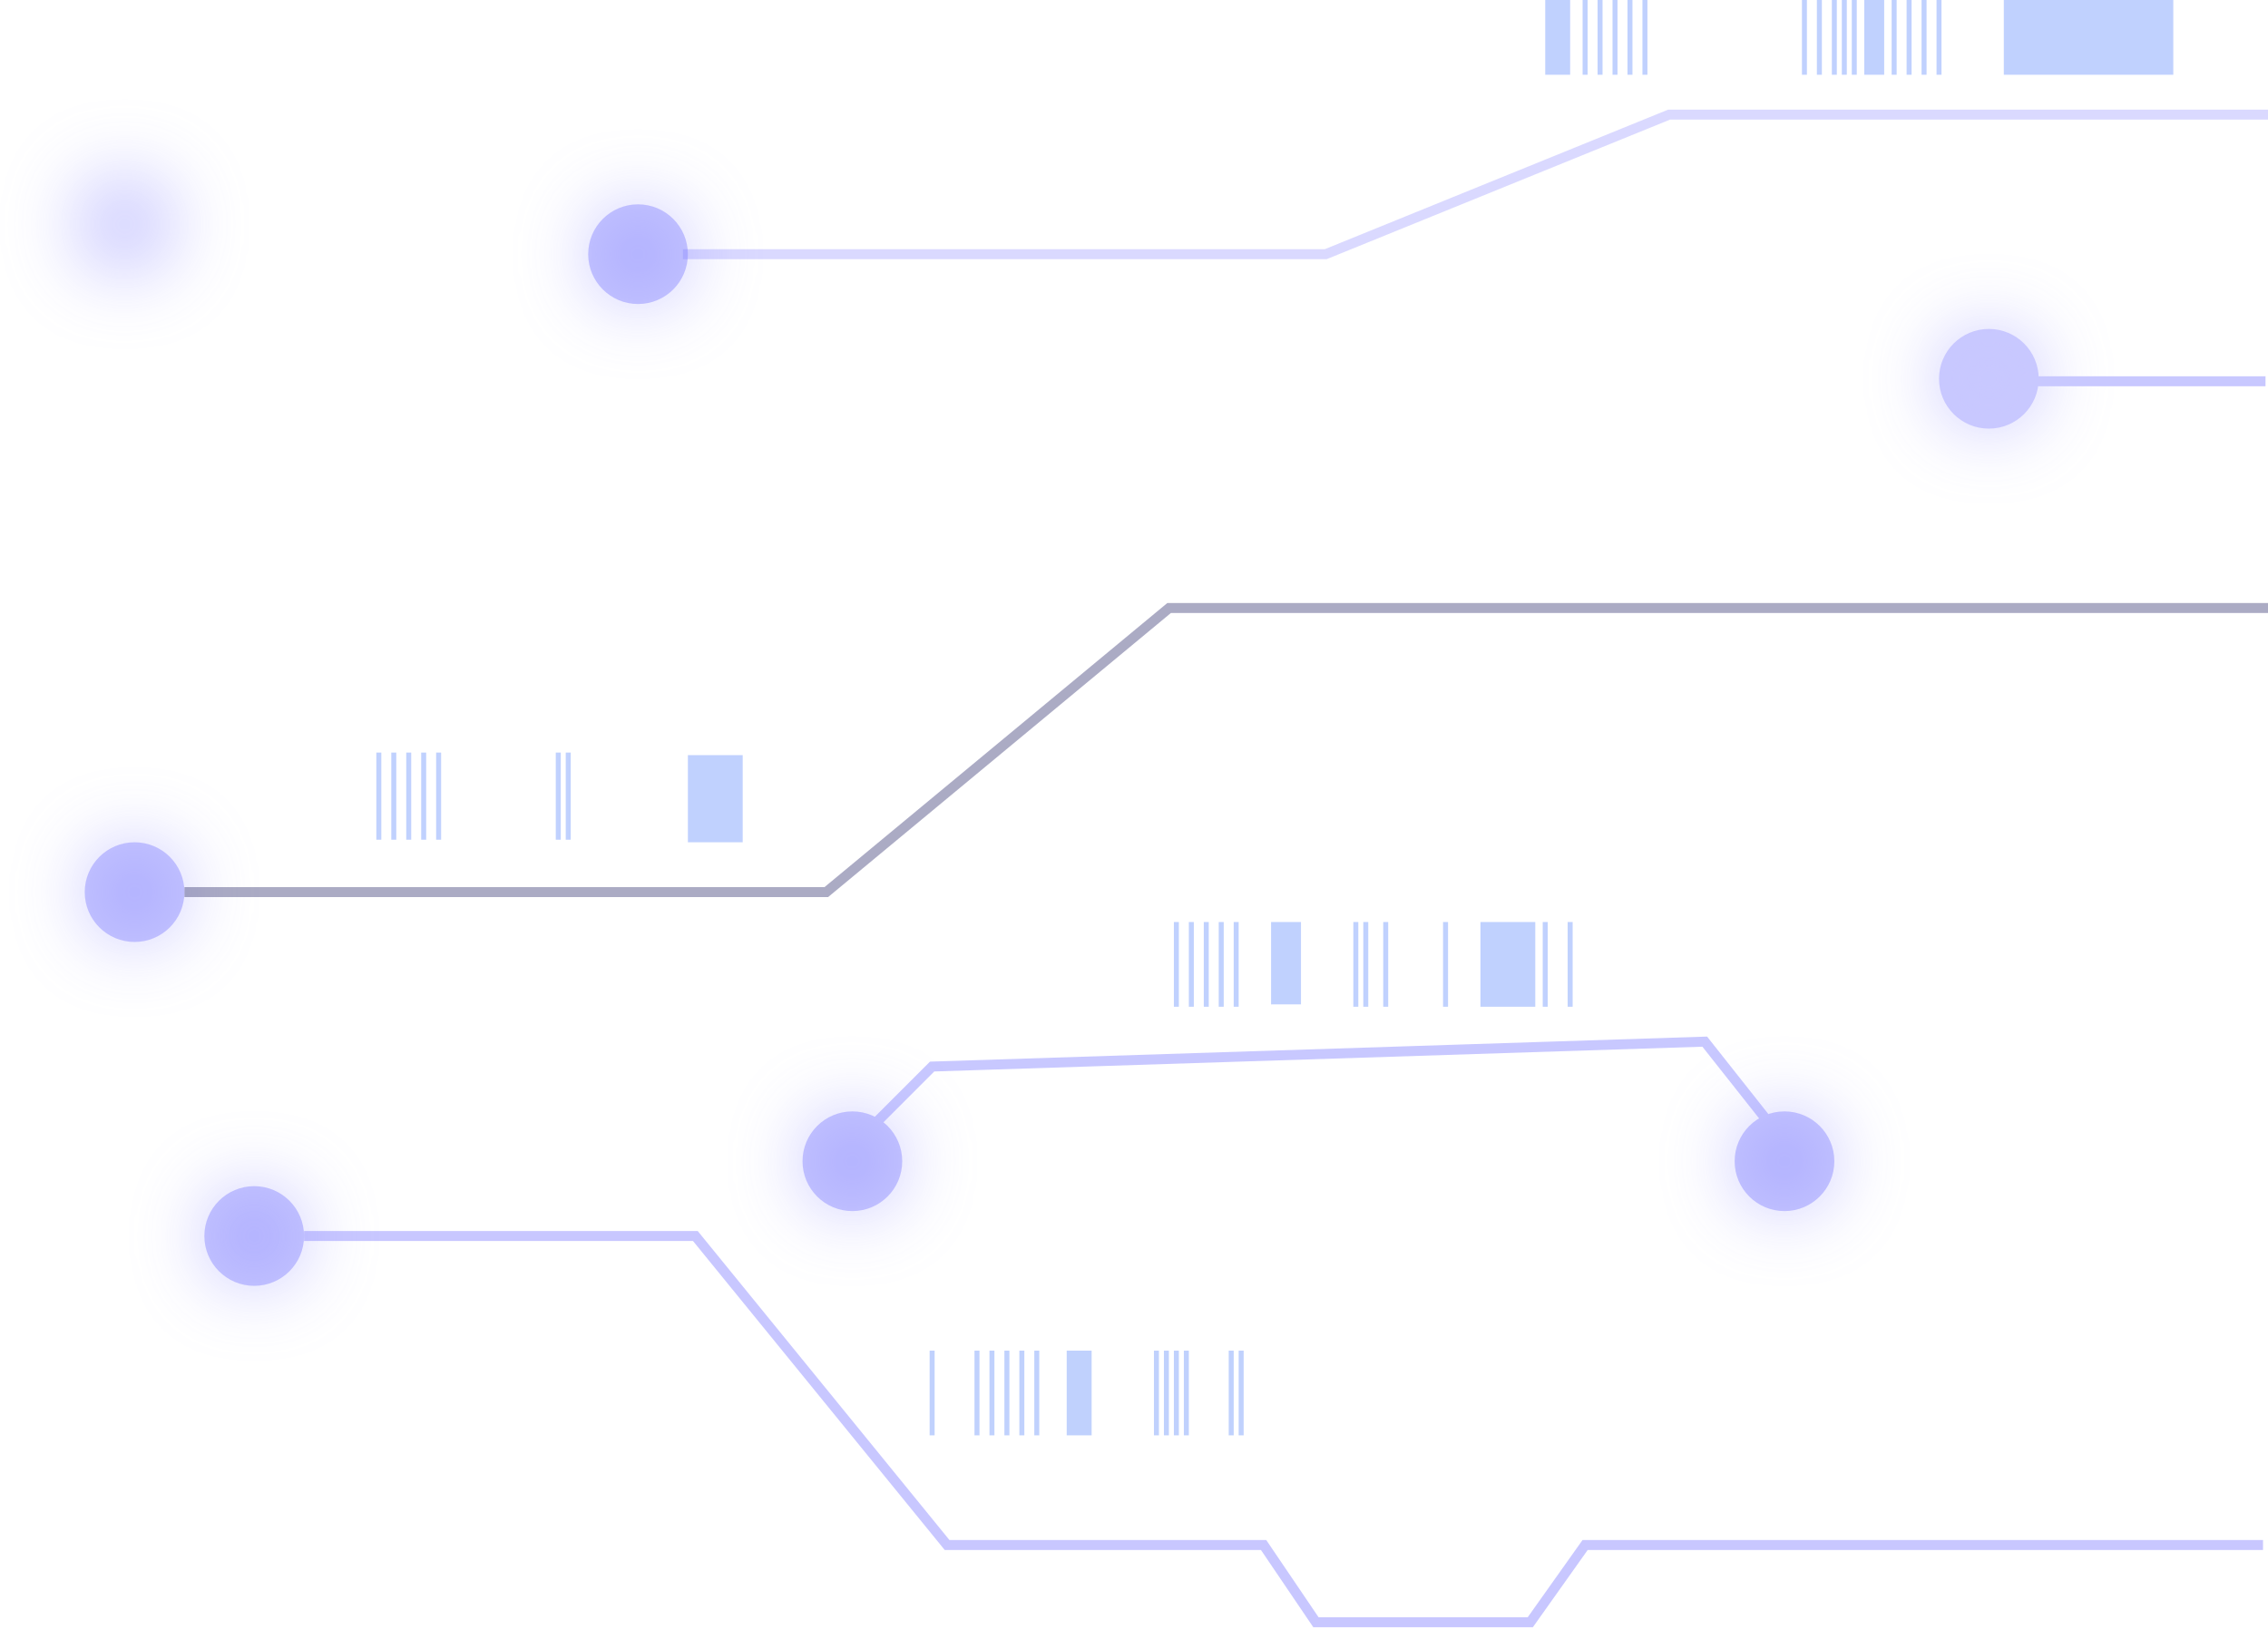
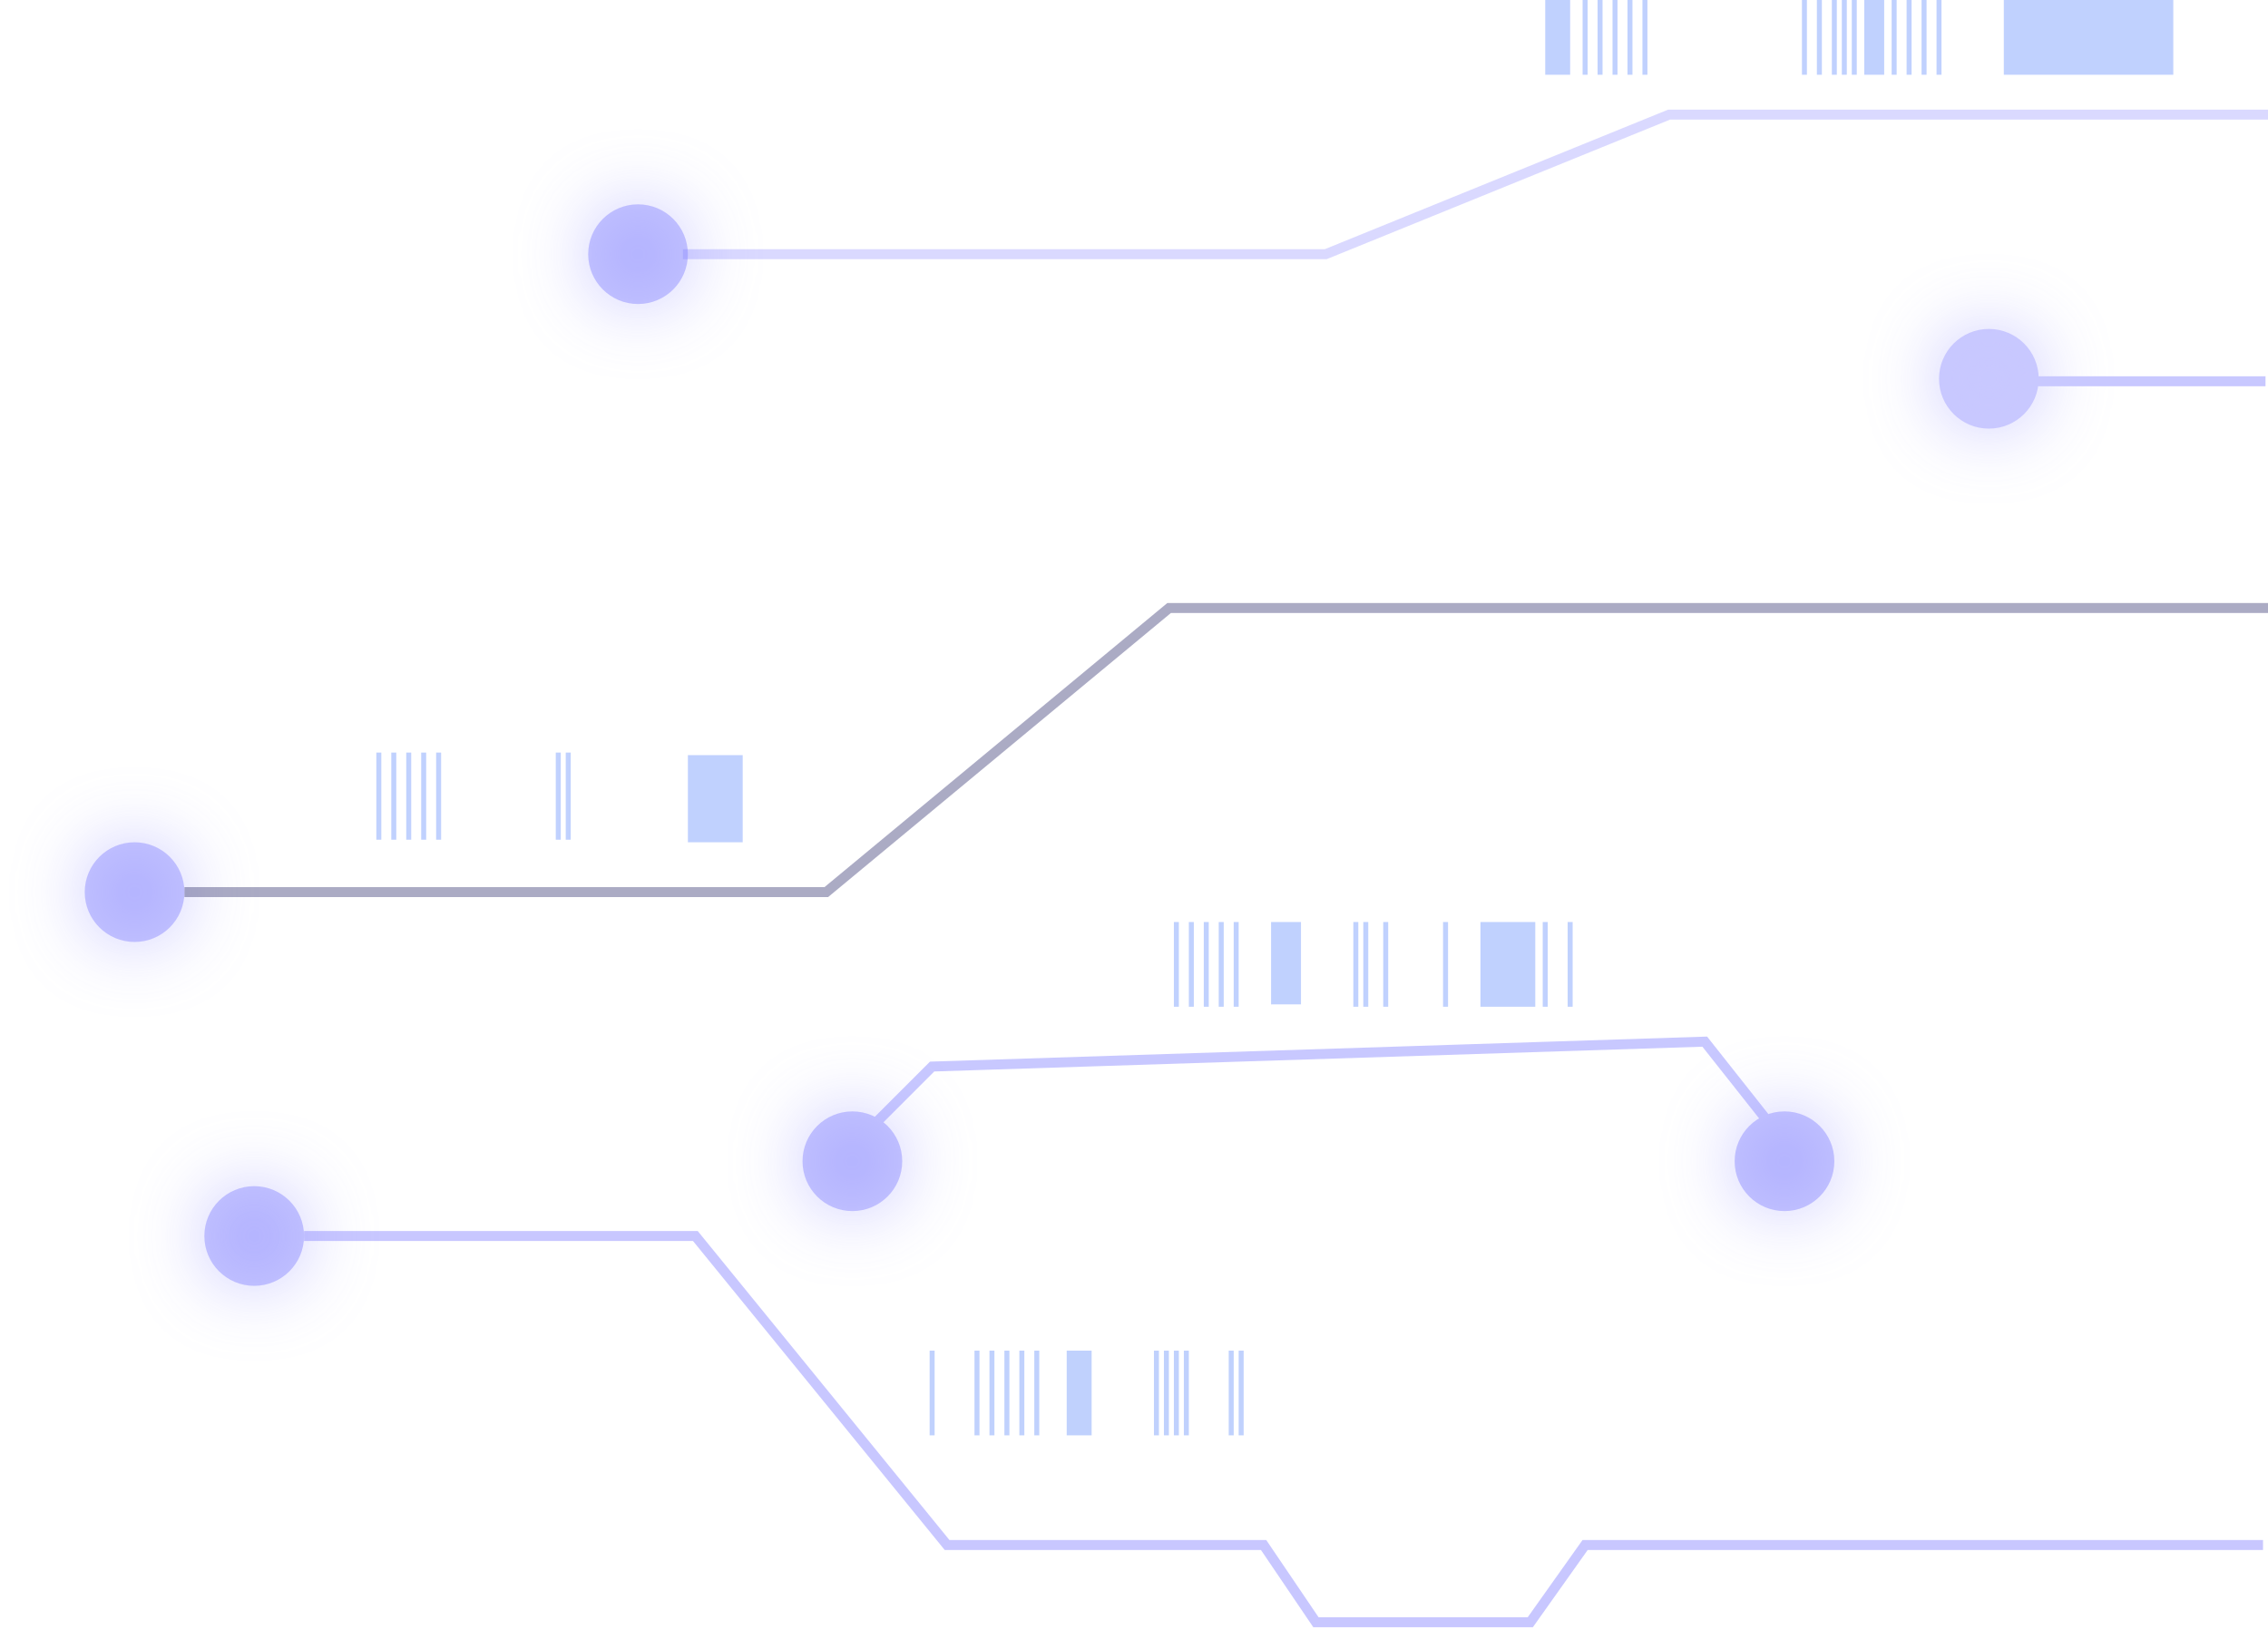
<svg xmlns="http://www.w3.org/2000/svg" width="455" height="327" viewBox="0 0 455 327" fill="none">
  <g opacity="0.45">
    <circle cx="399" cy="76" r="10" fill="#8684FF" />
    <g filter="url(#filter0_f_48_134)">
      <circle cx="399" cy="76" r="10" fill="#8684FF" />
    </g>
    <g filter="url(#filter1_f_48_134)">
      <circle cx="171" cy="233" r="10" fill="#8684FF" />
    </g>
    <g filter="url(#filter2_f_48_134)">
      <circle cx="358" cy="233" r="10" fill="#8684FF" />
    </g>
    <g filter="url(#filter3_f_48_134)">
      <circle cx="27" cy="179" r="10" fill="#8684FF" />
    </g>
    <g filter="url(#filter4_f_48_134)">
      <circle cx="128" cy="51" r="10" fill="#8684FF" />
-     </g>
-     <g filter="url(#filter5_f_48_134)">
-       <circle cx="25" cy="45" r="10" fill="#8684FF" />
    </g>
    <path d="M405 76.5H454.5" stroke="#8684FF" stroke-width="2" />
  </g>
  <g opacity="0.45">
    <circle cx="171" cy="233" r="10" fill="#8684FF" />
    <circle cx="358" cy="233" r="10" fill="#8684FF" />
    <path d="M170.5 230.5L187 214L342 209L359 230.5" stroke="#8684FF" stroke-width="2" />
  </g>
  <g opacity="0.45">
    <path d="M76 151V168.486" stroke="#7499FC" />
    <path d="M79 151V168.486" stroke="#7499FC" />
    <path d="M82 151V168.486" stroke="#7499FC" />
    <path d="M85 151V168.486" stroke="#7499FC" />
    <path d="M88 151V168.486" stroke="#7499FC" />
    <path d="M112 151V168.486" stroke="#7499FC" />
    <path d="M114 151V168.486" stroke="#7499FC" />
    <rect x="138" y="151.514" width="11" height="17.486" fill="#7499FC" />
  </g>
  <g opacity="0.45">
    <path d="M236 185V202" stroke="#7499FC" />
    <path d="M239 185V202" stroke="#7499FC" />
    <path d="M242 185V202" stroke="#7499FC" />
    <path d="M245 185V202" stroke="#7499FC" />
    <path d="M248 185V202" stroke="#7499FC" />
    <path d="M272 185V202" stroke="#7499FC" />
    <path d="M274 185V202" stroke="#7499FC" />
    <path d="M278 185V202" stroke="#7499FC" />
    <path d="M315 185V202" stroke="#7499FC" />
    <path d="M310 185V202" stroke="#7499FC" />
    <path d="M290 185V202" stroke="#7499FC" />
    <rect x="297" y="185" width="11" height="17" fill="#7499FC" />
    <rect x="255" y="185" width="6" height="16.528" fill="#7499FC" />
  </g>
  <g opacity="0.45">
    <rect x="310" width="5" height="15" fill="#7499FC" />
    <rect x="374" width="4" height="15" fill="#7499FC" />
    <rect x="402" width="34" height="15" fill="#7499FC" />
    <path d="M321 0V15" stroke="#7499FC" />
    <path d="M318 0V15" stroke="#7499FC" />
    <path d="M324 0V15" stroke="#7499FC" />
    <path d="M327 0V15" stroke="#7499FC" />
    <path d="M330 0V15" stroke="#7499FC" />
    <path d="M362 0V15" stroke="#7499FC" />
    <path d="M365 0V15" stroke="#7499FC" />
    <path d="M368 0V15" stroke="#7499FC" />
    <path d="M370 0V15" stroke="#7499FC" />
    <path d="M372 0V15" stroke="#7499FC" />
    <path d="M380 0V15" stroke="#7499FC" />
    <path d="M383 0V15" stroke="#7499FC" />
    <path d="M386 0V15" stroke="#7499FC" />
    <path d="M389 0V15" stroke="#7499FC" />
  </g>
  <path opacity="0.45" d="M455 122H234.538L165.765 179H37" stroke="#45447D" stroke-width="2" />
  <path opacity="0.45" d="M458 23H334.846L265.966 51H137" stroke="#4C48FF" stroke-opacity="0.45" stroke-width="2" />
  <circle opacity="0.45" cx="27" cy="179" r="10" fill="#8684FF" />
  <circle opacity="0.45" cx="128" cy="51" r="10" fill="#8684FF" />
  <circle opacity="0.45" cx="51" cy="248" r="10" fill="#8684FF" />
  <g opacity="0.45" filter="url(#filter6_f_48_134)">
    <circle cx="51" cy="248" r="10" fill="#8684FF" />
  </g>
  <path d="M61 248H139.5L190 310H253.5L264 325.5H307L318 310H454" stroke="#8684FF" stroke-opacity="0.45" stroke-width="2" />
  <path d="M196 271V288" stroke="#7499FC" stroke-opacity="0.45" />
  <path d="M187 271V288" stroke="#7499FC" stroke-opacity="0.45" />
  <path d="M199 271V288" stroke="#7499FC" stroke-opacity="0.45" />
  <path d="M202 271V288" stroke="#7499FC" stroke-opacity="0.45" />
  <path d="M205 271V288" stroke="#7499FC" stroke-opacity="0.45" />
  <path d="M208 271V288" stroke="#7499FC" stroke-opacity="0.45" />
  <path d="M232 271V288" stroke="#7499FC" stroke-opacity="0.45" />
  <path d="M236 271V288" stroke="#7499FC" stroke-opacity="0.45" />
  <path d="M247 271V288" stroke="#7499FC" stroke-opacity="0.45" />
  <path d="M234 271V288" stroke="#7499FC" stroke-opacity="0.45" />
  <path d="M238 271V288" stroke="#7499FC" stroke-opacity="0.45" />
  <path d="M249 271V288" stroke="#7499FC" stroke-opacity="0.45" />
  <rect x="214" y="271" width="5" height="17" fill="#7499FC" fill-opacity="0.45" />
  <defs>
    <filter id="filter0_f_48_134" x="374" y="51" width="50" height="50" filterUnits="userSpaceOnUse" color-interpolation-filters="sRGB">
      <feFlood flood-opacity="0" result="BackgroundImageFix" />
      <feBlend mode="normal" in="SourceGraphic" in2="BackgroundImageFix" result="shape" />
      <feGaussianBlur stdDeviation="7.5" result="effect1_foregroundBlur_48_134" />
    </filter>
    <filter id="filter1_f_48_134" x="146" y="208" width="50" height="50" filterUnits="userSpaceOnUse" color-interpolation-filters="sRGB">
      <feFlood flood-opacity="0" result="BackgroundImageFix" />
      <feBlend mode="normal" in="SourceGraphic" in2="BackgroundImageFix" result="shape" />
      <feGaussianBlur stdDeviation="7.5" result="effect1_foregroundBlur_48_134" />
    </filter>
    <filter id="filter2_f_48_134" x="333" y="208" width="50" height="50" filterUnits="userSpaceOnUse" color-interpolation-filters="sRGB">
      <feFlood flood-opacity="0" result="BackgroundImageFix" />
      <feBlend mode="normal" in="SourceGraphic" in2="BackgroundImageFix" result="shape" />
      <feGaussianBlur stdDeviation="7.5" result="effect1_foregroundBlur_48_134" />
    </filter>
    <filter id="filter3_f_48_134" x="2" y="154" width="50" height="50" filterUnits="userSpaceOnUse" color-interpolation-filters="sRGB">
      <feFlood flood-opacity="0" result="BackgroundImageFix" />
      <feBlend mode="normal" in="SourceGraphic" in2="BackgroundImageFix" result="shape" />
      <feGaussianBlur stdDeviation="7.5" result="effect1_foregroundBlur_48_134" />
    </filter>
    <filter id="filter4_f_48_134" x="103" y="26" width="50" height="50" filterUnits="userSpaceOnUse" color-interpolation-filters="sRGB">
      <feFlood flood-opacity="0" result="BackgroundImageFix" />
      <feBlend mode="normal" in="SourceGraphic" in2="BackgroundImageFix" result="shape" />
      <feGaussianBlur stdDeviation="7.5" result="effect1_foregroundBlur_48_134" />
    </filter>
    <filter id="filter5_f_48_134" x="0" y="20" width="50" height="50" filterUnits="userSpaceOnUse" color-interpolation-filters="sRGB">
      <feFlood flood-opacity="0" result="BackgroundImageFix" />
      <feBlend mode="normal" in="SourceGraphic" in2="BackgroundImageFix" result="shape" />
      <feGaussianBlur stdDeviation="7.5" result="effect1_foregroundBlur_48_134" />
    </filter>
    <filter id="filter6_f_48_134" x="26" y="223" width="50" height="50" filterUnits="userSpaceOnUse" color-interpolation-filters="sRGB">
      <feFlood flood-opacity="0" result="BackgroundImageFix" />
      <feBlend mode="normal" in="SourceGraphic" in2="BackgroundImageFix" result="shape" />
      <feGaussianBlur stdDeviation="7.5" result="effect1_foregroundBlur_48_134" />
    </filter>
  </defs>
</svg>
